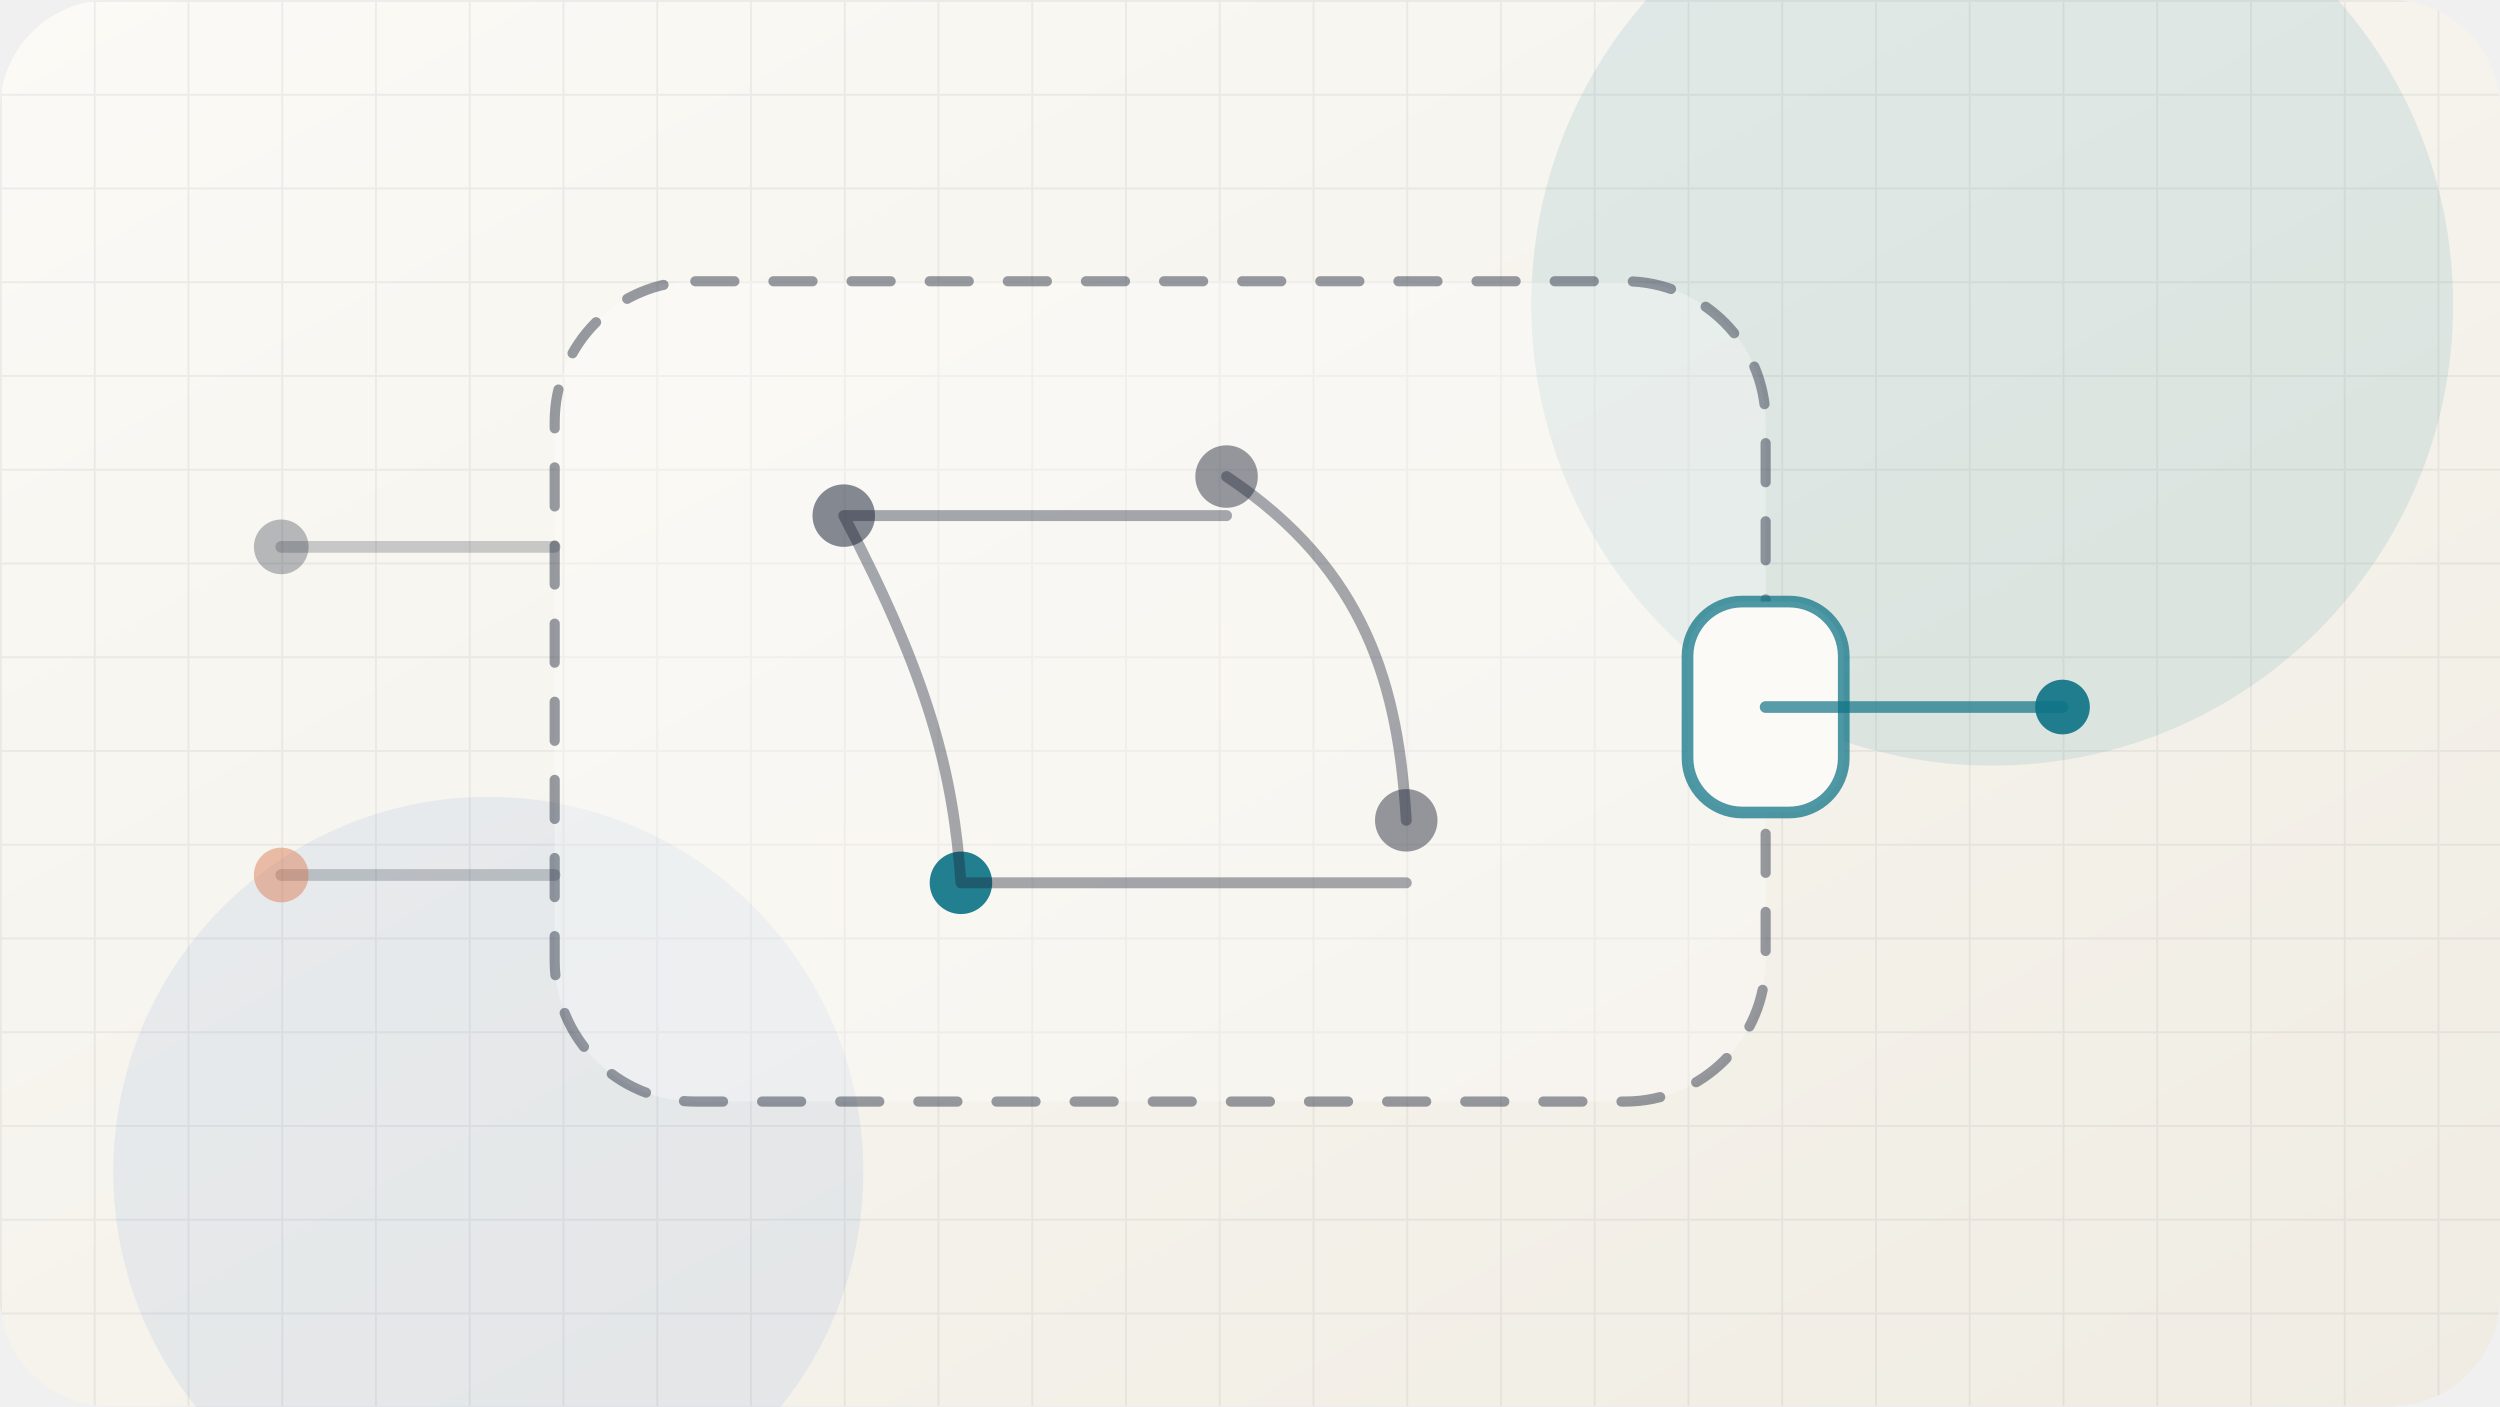
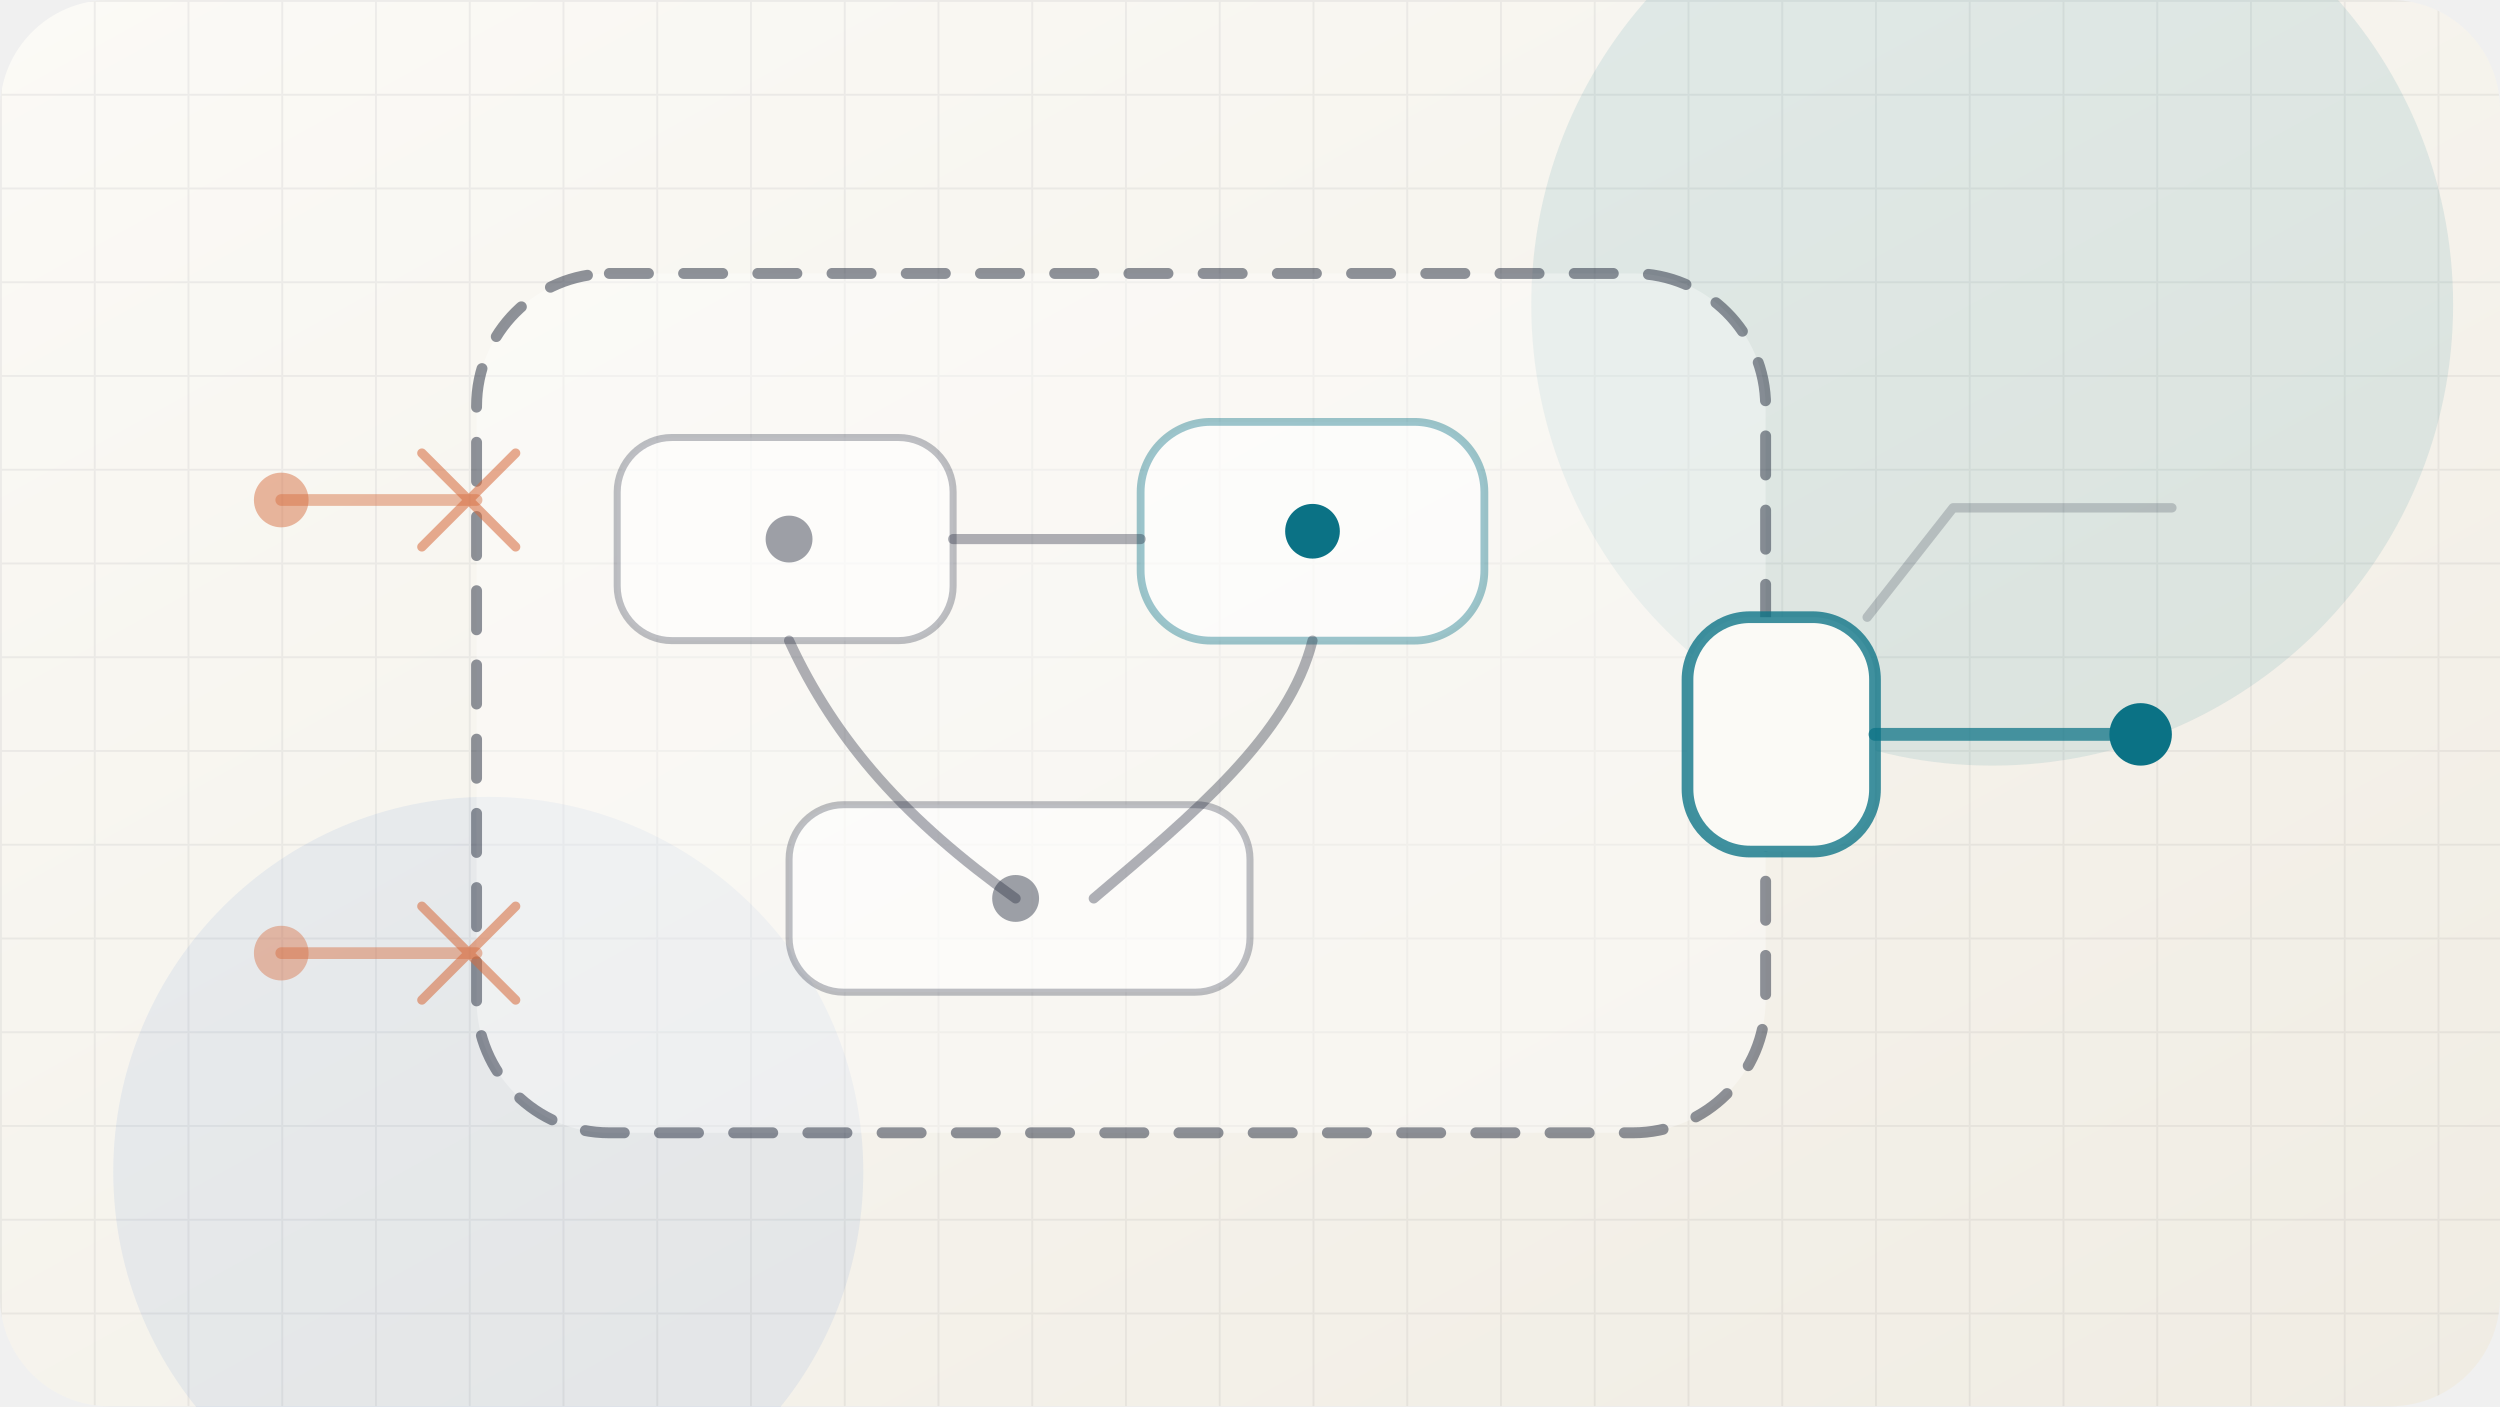
- <svg xmlns="http://www.w3.org/2000/svg" viewBox="0 0 640 360" role="img" aria-label="Boundaries and controlled channels">
+ <svg xmlns="http://www.w3.org/2000/svg" viewBox="0 0 640 360" role="img" aria-label="Internal boundary blocks unsafe paths and opens one approved channel">
  <defs>
    <linearGradient id="bg" x1="0" y1="0" x2="1" y2="1">
      <stop offset="0" stop-color="#fbfaf6" />
      <stop offset="1" stop-color="#f0ece3" />
    </linearGradient>
    <pattern id="grid" width="24" height="24" patternUnits="userSpaceOnUse">
      <path d="M24 0H0V24" fill="none" stroke="#182033" stroke-opacity="0.055" stroke-width="1" />
    </pattern>
    <filter id="softShadow" x="-20%" y="-20%" width="140%" height="140%">
      <feDropShadow dx="0" dy="10" stdDeviation="12" flood-color="#182033" flood-opacity="0.08" />
    </filter>
  </defs>
  <rect width="640" height="360" rx="28" fill="url(#bg)" />
  <rect width="640" height="360" rx="28" fill="url(#grid)" />
  <circle cx="510" cy="78" r="118" fill="#0b7285" opacity="0.105" />
  <circle cx="125" cy="300" r="96" fill="#1659c5" opacity="0.075" />
  <g stroke-linecap="round" stroke-linejoin="round">
-     <rect x="142" y="72" width="310" height="210" rx="36" fill="#fff" fill-opacity=".30" stroke="#182033" stroke-opacity=".44" stroke-width="2.6" stroke-dasharray="10 10" />
-     <circle cx="216" cy="132" r="8" fill="#182033" opacity="0.52" />
-     <circle cx="314" cy="122" r="8" fill="#182033" opacity="0.45" />
-     <circle cx="360" cy="210" r="8" fill="#182033" opacity="0.45" />
-     <circle cx="246" cy="226" r="8" fill="#0b7285" opacity="0.9" />
-     <path d="M216 132H314M314 122C350 146 358 176 360 210M216 132C238 174 244 198 246 226M246 226H360" stroke="#182033" stroke-opacity=".38" stroke-width="2.8" fill="none" />
-     <rect x="432" y="154" width="40" height="54" rx="14" fill="#fbfaf6" stroke="#0b7285" stroke-opacity=".72" stroke-width="3" />
-     <path d="M72 140H142M72 224H142" stroke="#182033" stroke-opacity=".22" stroke-width="3" />
-     <circle cx="72" cy="140" r="7" fill="#182033" opacity="0.3" />
-     <circle cx="72" cy="224" r="7" fill="#d66b3d" opacity="0.42" />
-     <path d="M452 181H528" stroke="#0b7285" stroke-opacity=".68" stroke-width="3" />
-     <circle cx="528" cy="181" r="7" fill="#0b7285" opacity="0.9" />
+     <rect x="122" y="70" width="330" height="220" rx="34" fill="#fff" fill-opacity=".34" stroke="#182033" stroke-opacity=".48" stroke-width="2.8" stroke-dasharray="10 9" />
+     <rect x="158" y="112" width="86" height="52" rx="14" fill="#fff" fill-opacity=".55" stroke="#182033" stroke-opacity=".28" stroke-width="1.8" />
+     <rect x="292" y="108" width="88" height="56" rx="18" fill="#fff" fill-opacity=".55" stroke="#0b7285" stroke-opacity=".40" stroke-width="2" />
+     <rect x="202" y="206" width="118" height="48" rx="14" fill="#fff" fill-opacity=".55" stroke="#182033" stroke-opacity=".28" stroke-width="1.8" />
+     <circle cx="202" cy="138" r="6" fill="#182033" opacity=".42" />
+     <circle cx="336" cy="136" r="7" fill="#0b7285" opacity="1" />
+     <circle cx="260" cy="230" r="6" fill="#182033" opacity=".42" />
+     <path d="M244 138H292M336 164C330 188 306 208 280 230M202 164C214 190 232 210 260 230" stroke="#182033" stroke-opacity=".34" stroke-width="2.6" fill="none" />
+     <rect x="432" y="158" width="48" height="60" rx="16" fill="#fbfaf6" stroke="#0b7285" stroke-opacity=".78" stroke-width="3" />
+     <path d="M480 188H548" stroke="#0b7285" stroke-opacity=".72" stroke-width="3.3" />
+     <circle cx="548" cy="188" r="8" fill="#0b7285" opacity="1" />
+     <path d="M72 128H122M72 244H122" stroke="#d66b3d" stroke-opacity=".45" stroke-width="3" />
+     <path d="M108 116l24 24M132 116l-24 24M108 232l24 24M132 232l-24 24" stroke="#d66b3d" stroke-opacity=".56" stroke-width="2.4" />
+     <circle cx="72" cy="128" r="7" fill="#d66b3d" opacity=".48" />
+     <circle cx="72" cy="244" r="7" fill="#d66b3d" opacity=".42" />
+     <path d="M478 158l22-28h56" stroke="#182033" stroke-opacity=".20" stroke-width="2.4" fill="none" />
  </g>
</svg>
